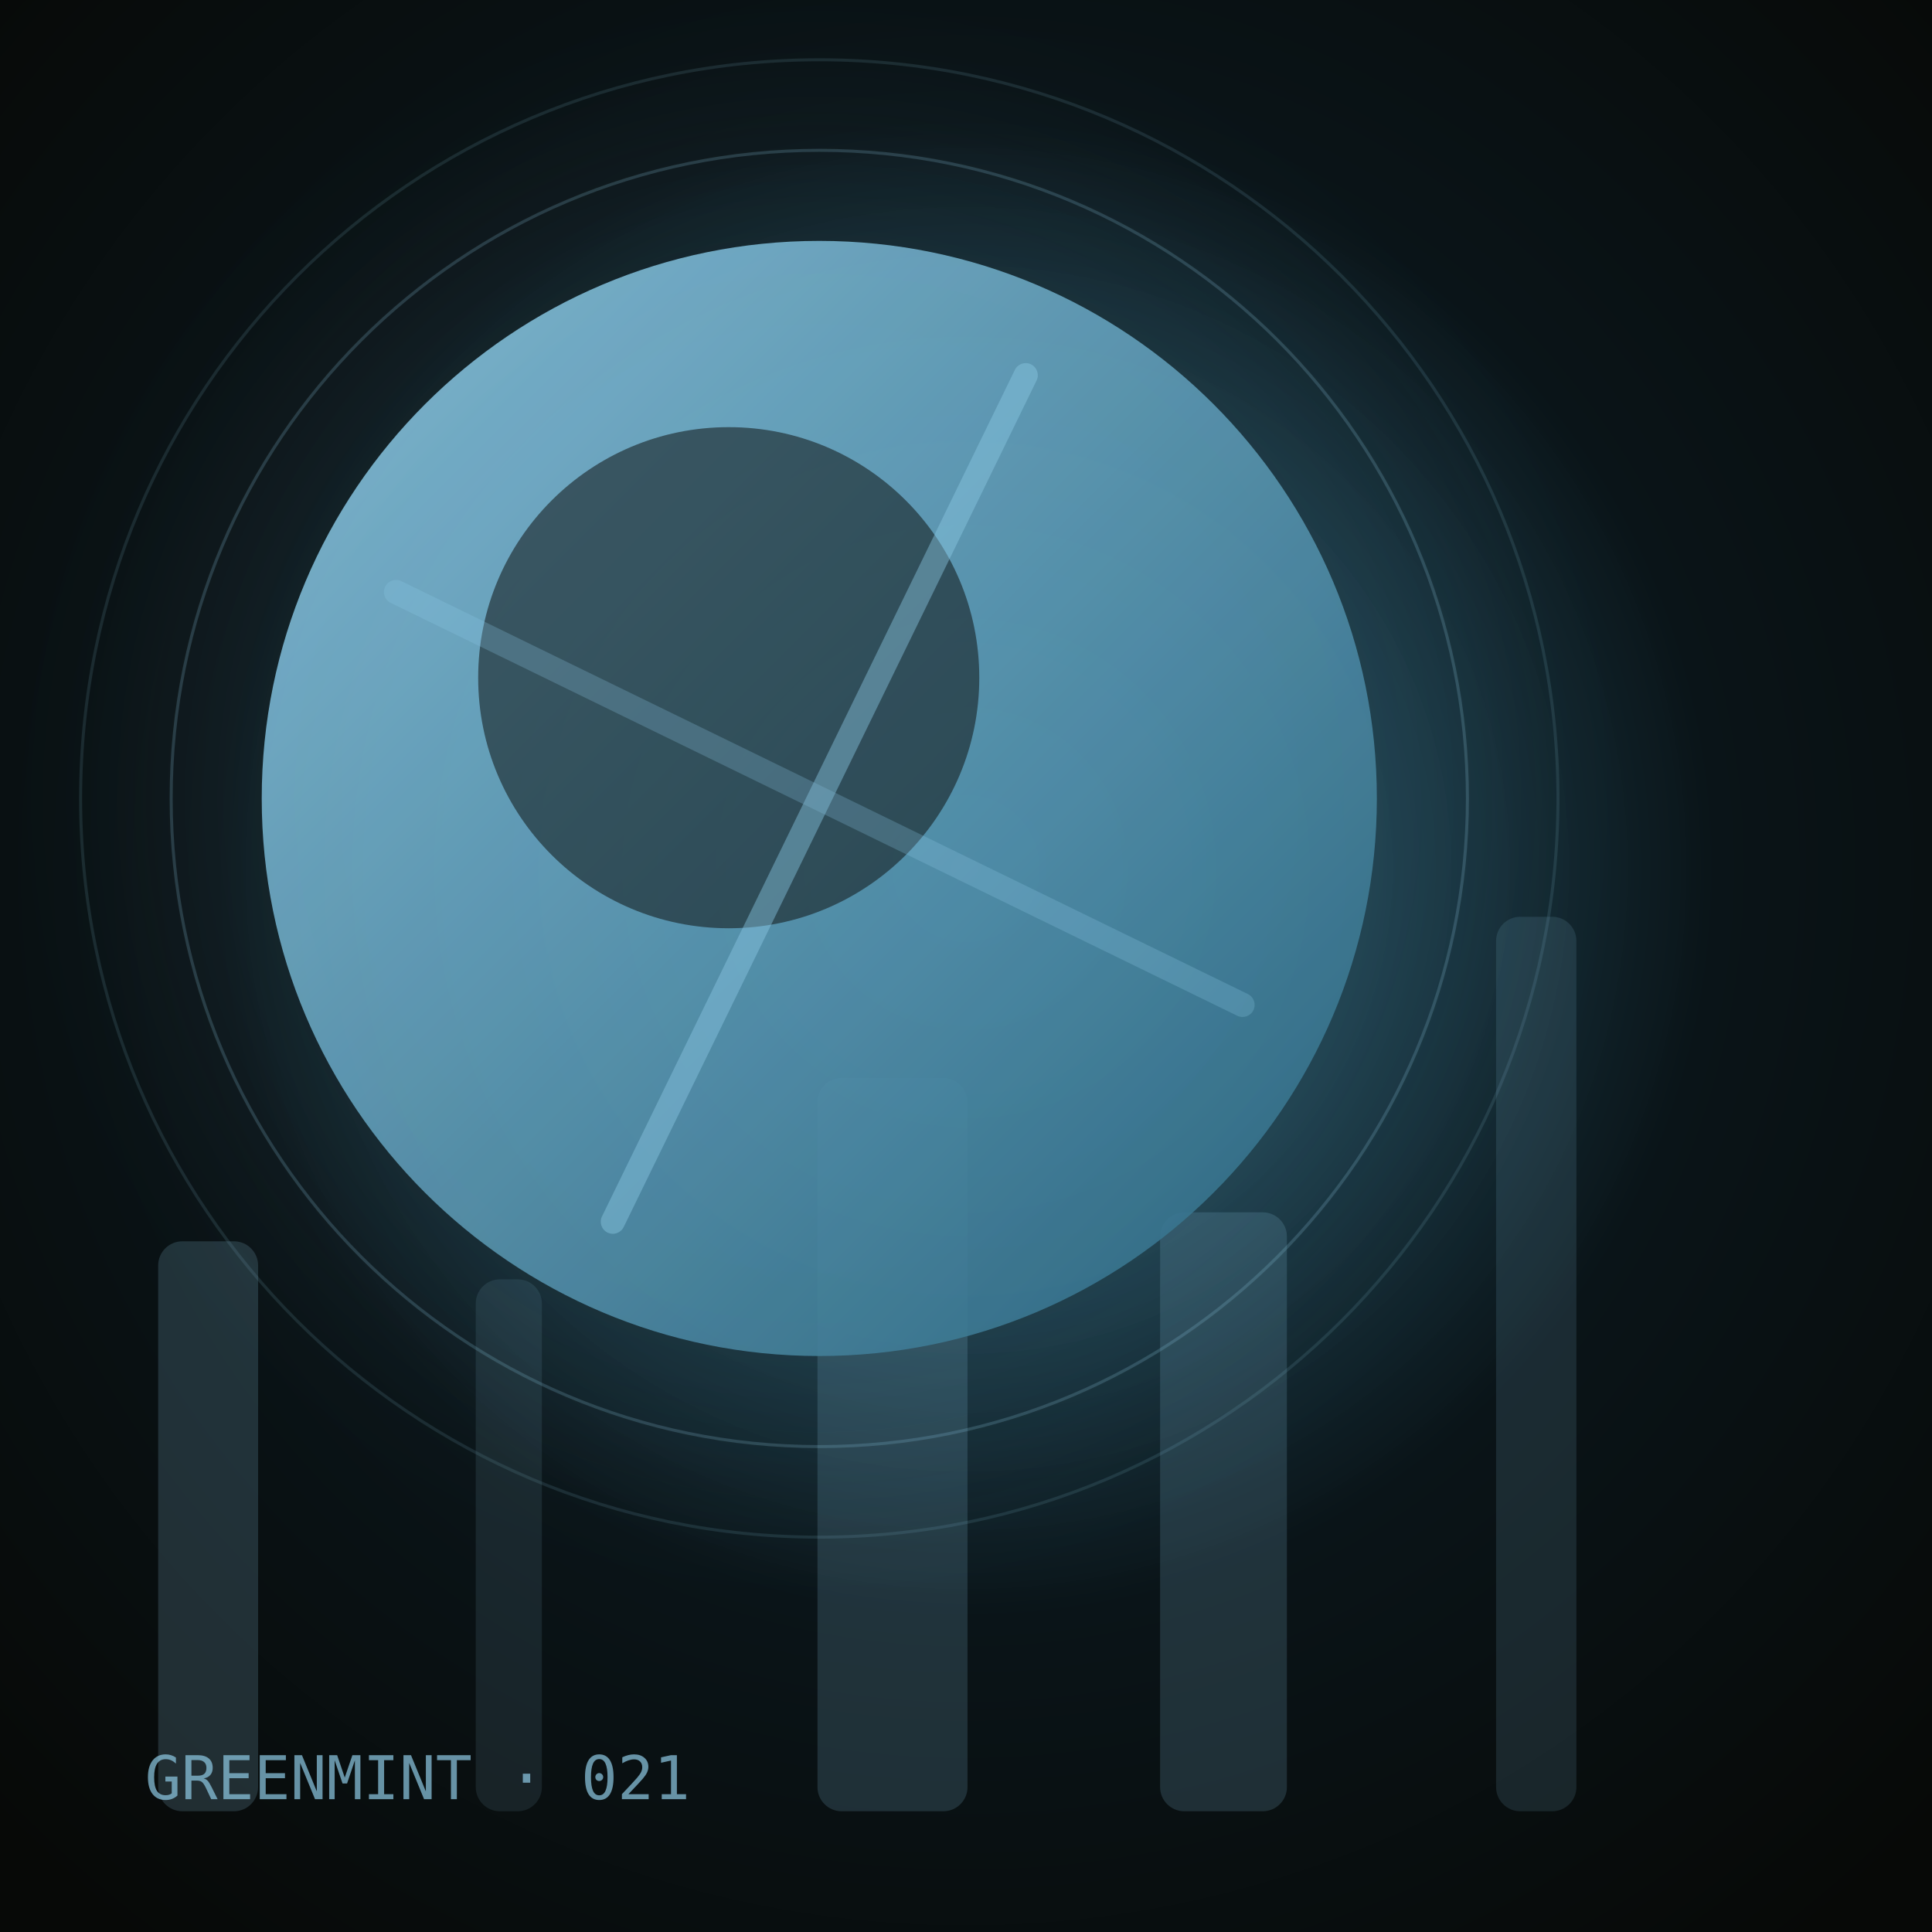
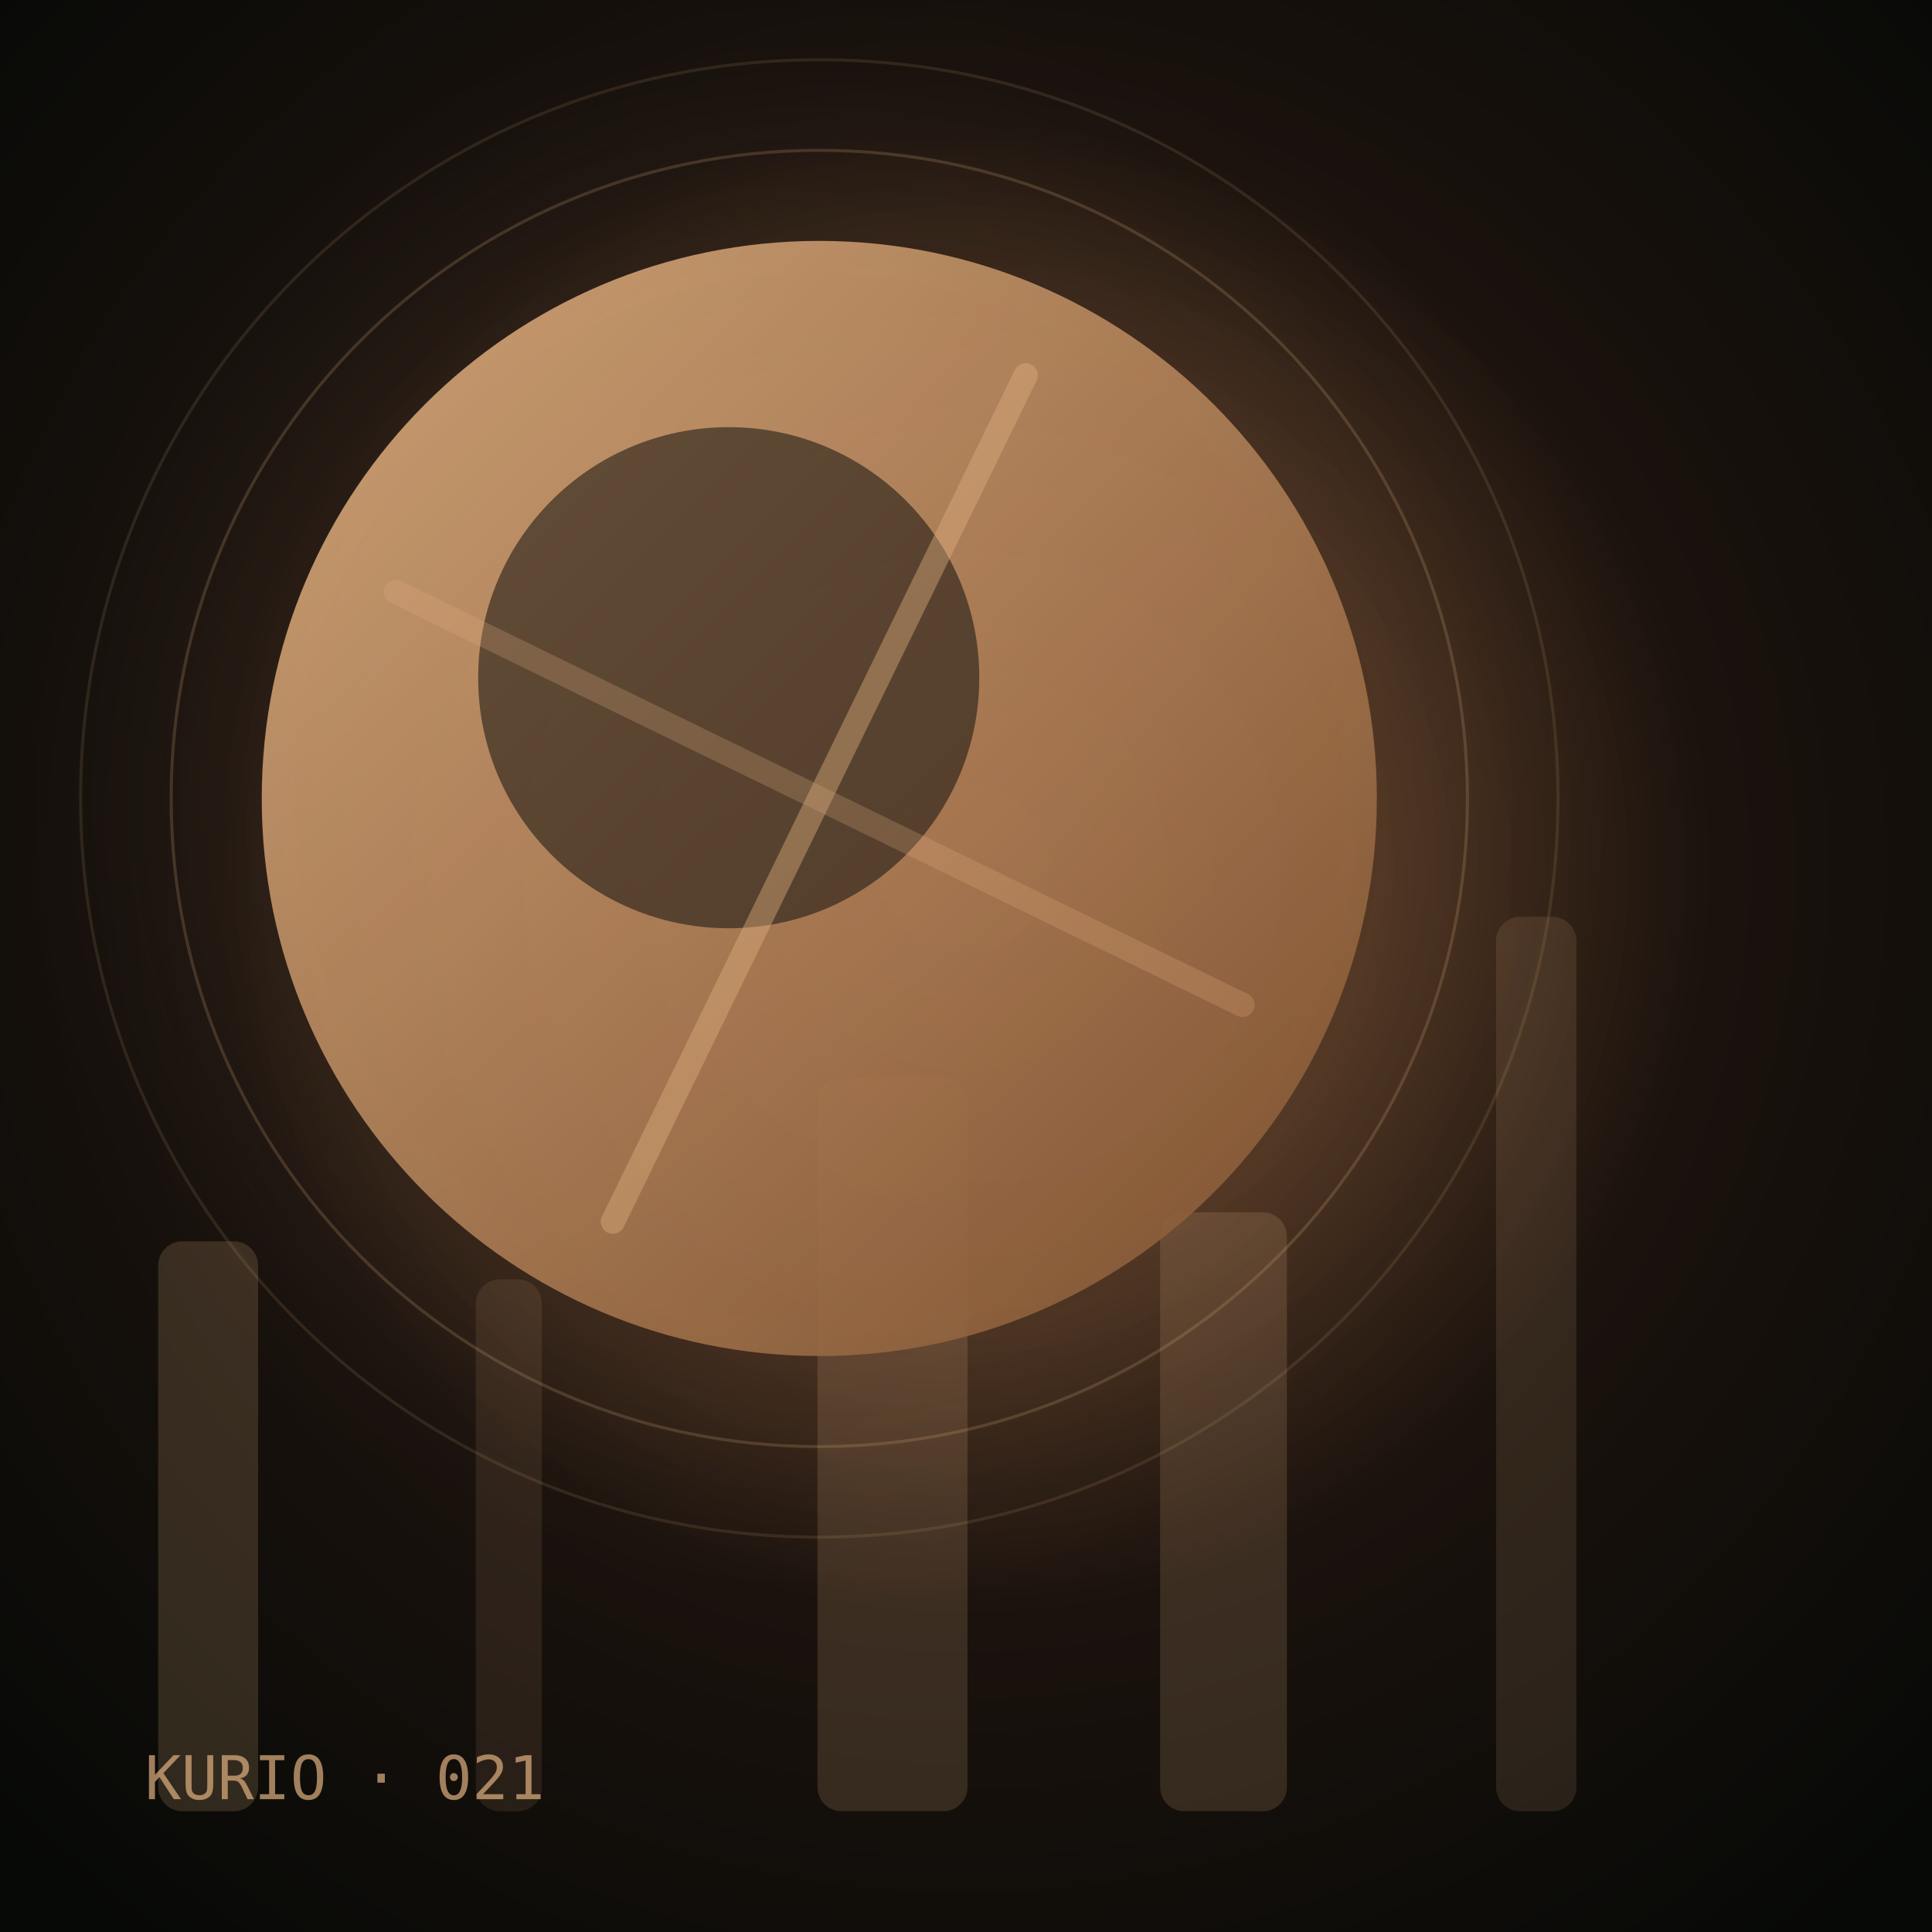
<svg xmlns="http://www.w3.org/2000/svg" viewBox="0 0 640 640" width="640" height="640" role="img" aria-label="Arte generativa 21">
  <defs>
    <radialGradient id="g21" cx="50%" cy="45%" r="70%">
-       <stop offset="0%" stop-color="#23607a" stop-opacity="0.95" />
-       <stop offset="55%" stop-color="#0a1418" stop-opacity="1" />
+       <stop offset="0%" stop-color="#7a4b2a" stop-opacity="0.95" />
+       <stop offset="55%" stop-color="#1a120d" stop-opacity="1" />
      <stop offset="100%" stop-color="#070907" />
    </radialGradient>
    <linearGradient id="l21" x1="0" y1="0" x2="1" y2="1">
-       <stop offset="0%" stop-color="#8ecae6" />
-       <stop offset="100%" stop-color="#23607a" />
+       <stop offset="0%" stop-color="#e0b080" />
+       <stop offset="100%" stop-color="#7a4b2a" />
    </linearGradient>
    <filter id="blur21">
      <feGaussianBlur stdDeviation="26" />
    </filter>
  </defs>
  <rect width="640" height="640" fill="url(#g21)" />
-   <rect x="52.4" y="411.2" width="33.1" height="188.8" rx="8" fill="#8ecae6" opacity="0.18" />
-   <rect x="157.6" y="423.8" width="21.9" height="176.2" rx="8" fill="#8ecae6" opacity="0.11" />
-   <rect x="270.8" y="357.1" width="49.7" height="242.9" rx="8" fill="#8ecae6" opacity="0.17" />
-   <rect x="384.3" y="401.6" width="42.0" height="198.4" rx="8" fill="#8ecae6" opacity="0.17" />
-   <rect x="495.6" y="303.7" width="26.6" height="296.3" rx="8" fill="#8ecae6" opacity="0.13" />
-   <g opacity="0.5" stroke="#8ecae6" stroke-width="1" fill="none">
+   <rect x="52.4" y="411.2" width="33.1" height="188.8" rx="8" fill="#e0b080" opacity="0.18" />
+   <rect x="157.6" y="423.8" width="21.9" height="176.2" rx="8" fill="#e0b080" opacity="0.11" />
+   <rect x="270.8" y="357.1" width="49.7" height="242.9" rx="8" fill="#e0b080" opacity="0.17" />
+   <rect x="384.3" y="401.6" width="42.0" height="198.4" rx="8" fill="#e0b080" opacity="0.17" />
+   <rect x="495.6" y="303.7" width="26.6" height="296.3" rx="8" fill="#e0b080" opacity="0.13" />
+   <g opacity="0.5" stroke="#e0b080" stroke-width="1" fill="none">
    <circle cx="271.4" cy="264.5" r="244.7" opacity="0.25" />
    <circle cx="271.4" cy="264.5" r="214.7" opacity="0.4" />
  </g>
  <circle cx="271.4" cy="264.5" r="184.7" fill="url(#l21)" opacity="0.9" />
  <circle cx="241.4" cy="224.5" r="83.0" fill="#070907" opacity="0.55" />
  <g transform="rotate(296 271.4 264.5)" opacity="0.85">
-     <rect x="111.4" y="260.5" width="320" height="8" rx="4" fill="#8ecae6" opacity="0.5" />
-     <rect x="267.4" y="104.5" width="8" height="320" rx="4" fill="#8ecae6" opacity="0.3" />
+     <rect x="111.4" y="260.5" width="320" height="8" rx="4" fill="#e0b080" opacity="0.5" />
+     <rect x="267.4" y="104.5" width="8" height="320" rx="4" fill="#e0b080" opacity="0.3" />
  </g>
-   <circle cx="271.4" cy="264.5" r="220" fill="#8ecae6" opacity="0.06" filter="url(#blur21)" />
-   <text x="48" y="596" font-family="monospace" font-size="20" fill="#8ecae6" opacity="0.7">GREENMINT · 021</text>
+   <circle cx="271.4" cy="264.5" r="220" fill="#e0b080" opacity="0.06" filter="url(#blur21)" />
+   <text x="48" y="596" font-family="monospace" font-size="20" fill="#e0b080" opacity="0.7">KURIO · 021</text>
</svg>
